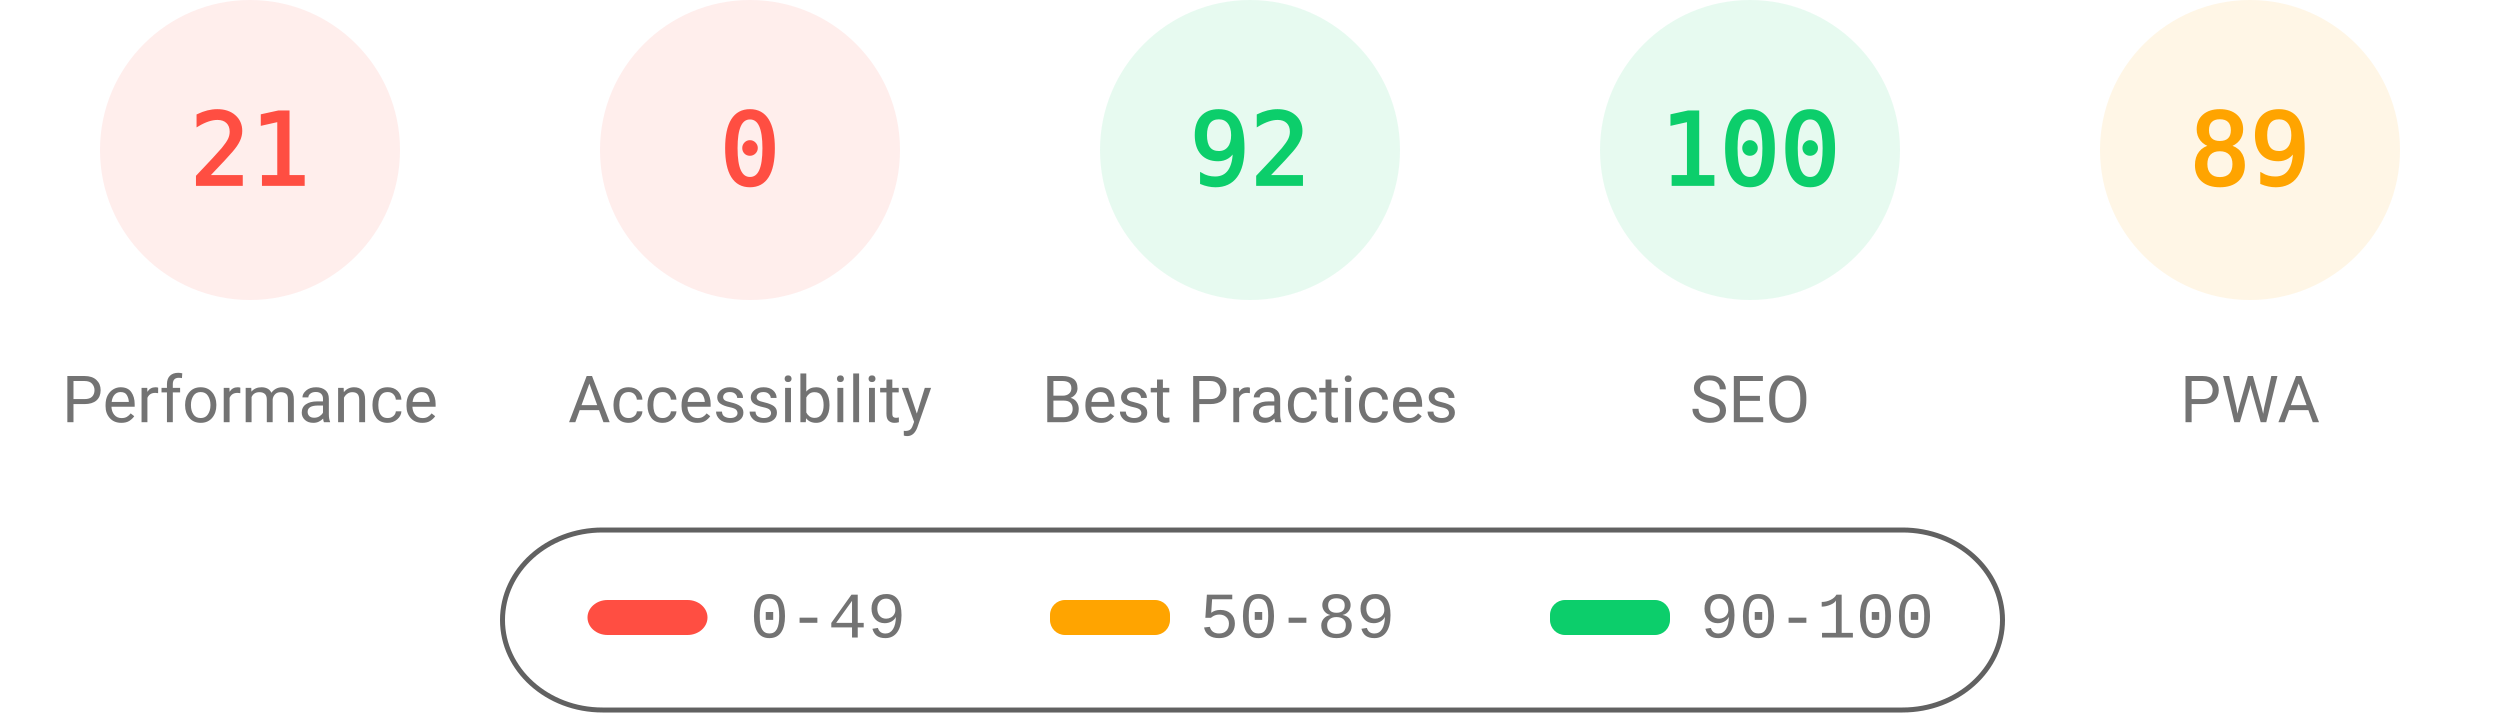
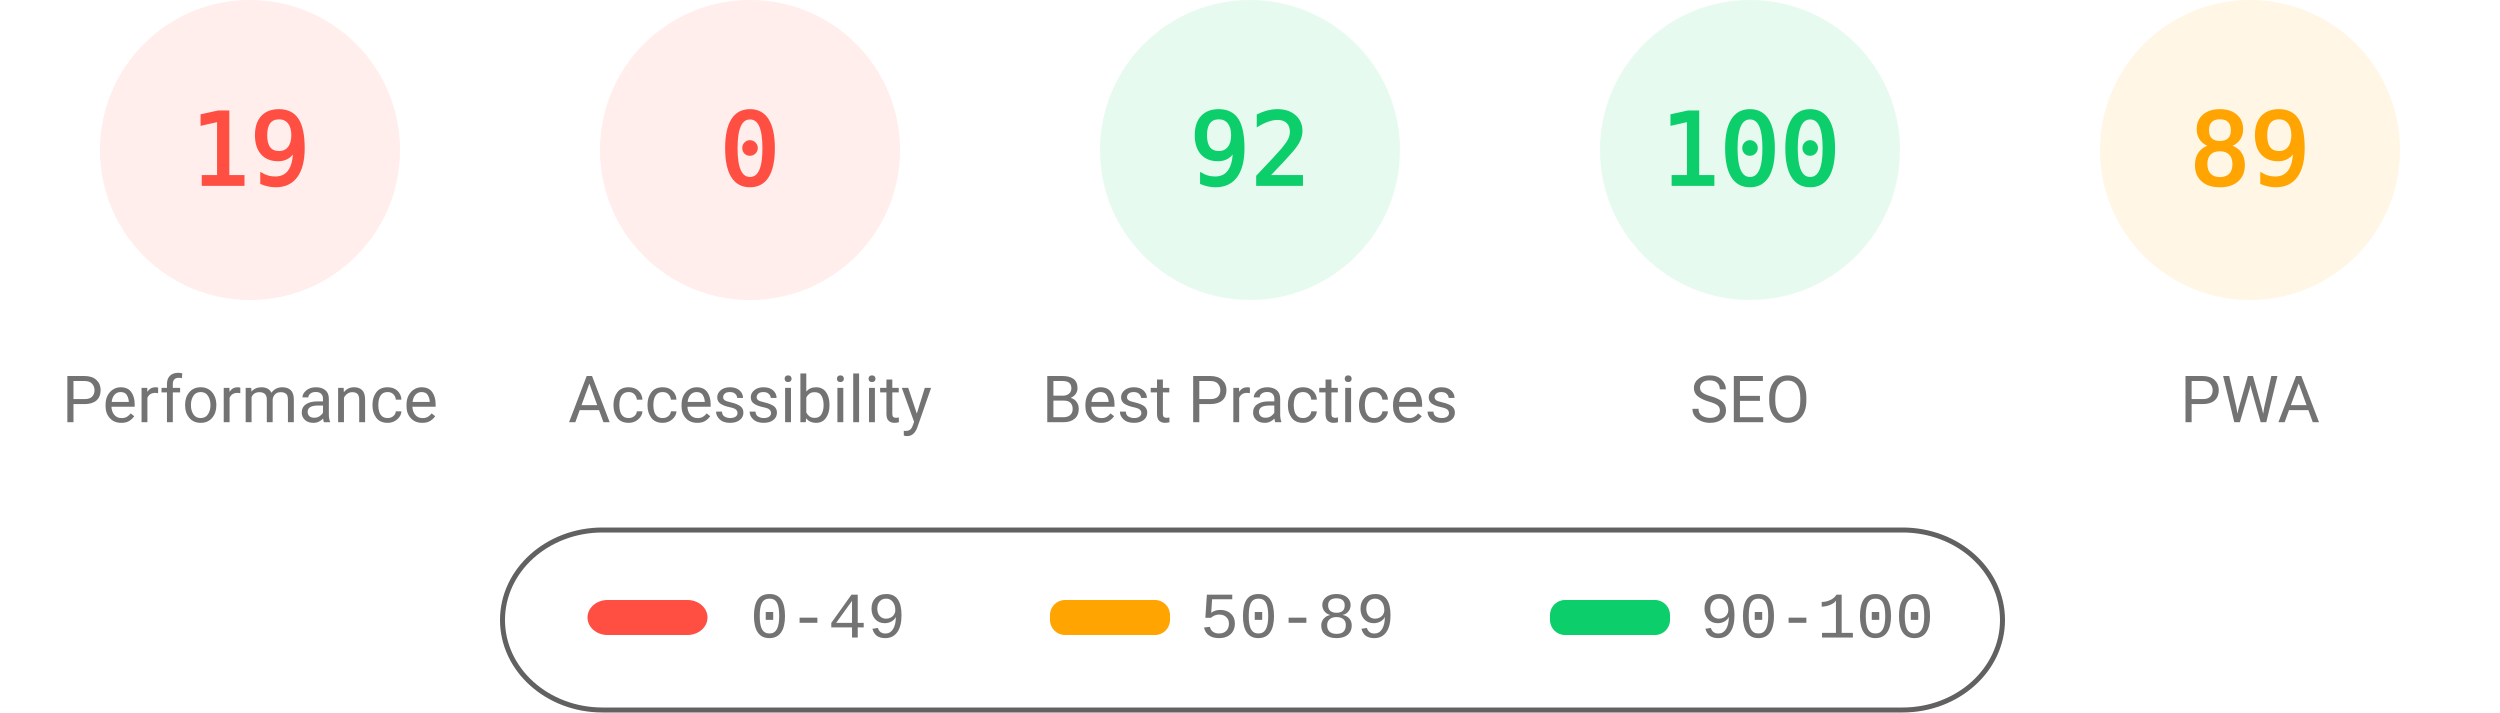
<svg xmlns="http://www.w3.org/2000/svg" fill="none" width="1000" height="285">
  <style>.gauge-base{opacity:.1}.gauge-arc{fill:none;animation-delay:250ms;stroke-linecap:round;transform:rotate(-90deg);transform-origin:100px 60px;animation:load-gauge 1s ease forwards}.guage-text{font-size:40px;font-family:monospace;text-align:center}.guage-red{color:#ff4e42;fill:#ff4e42;stroke:#ff4e42}.guage-orange{color:#ffa400;fill:#ffa400;stroke:#ffa400}.guage-green{color:#0cce6b;fill:#0cce6b;stroke:#0cce6b}.guage-undefined{color:#5c5c5c;fill:#5c5c5c;stroke:#5c5c5c}.guage-title{color:#737373;fill:#737373;stroke:none;font-size:26px;line-height:26px;font-family:Roboto,Halvetica,Arial,sans-serif}@keyframes load-gauge{from{stroke-dasharray:0 352.858}}</style>
  <svg class="guage-div guage-perf guage-red" viewBox="0 0 200 200" width="200" height="200">
    <circle class="gauge-base" r="56" cx="100" cy="60" stroke-width="8" />
-     <circle class="gauge-arc guage-arc-1" r="56" cx="100" cy="60" stroke-width="8" style="stroke-dasharray:73.89,351.858" />
-     <text class="guage-text" x="100" y="60" alignment-baseline="central" dominant-baseline="central" text-anchor="middle">21</text>
+     <circle class="gauge-arc guage-arc-1" r="56" cx="100" cy="60" stroke-width="8" style="stroke-dasharray:66.853,351.858" />
+     <text class="guage-text" x="100" y="60" alignment-baseline="central" dominant-baseline="central" text-anchor="middle">19</text>
    <text class="guage-title" x="100" y="160" alignment-baseline="central" dominant-baseline="central" text-anchor="middle">Performance</text>
  </svg>
  <svg class="guage-div guage-acc guage-red" viewBox="0 0 200 200" width="200" height="200" x="200">
    <circle class="gauge-base" r="56" cx="100" cy="60" stroke-width="8" />
    <circle class="gauge-arc guage-arc-2" r="56" cx="100" cy="60" stroke-width="8" style="stroke-dasharray:0,351.858" />
    <text class="guage-text" x="100" y="60" alignment-baseline="central" dominant-baseline="central" text-anchor="middle">0</text>
    <text class="guage-title" x="100" y="160" alignment-baseline="central" dominant-baseline="central" text-anchor="middle">Accessibility</text>
  </svg>
  <svg class="guage-div guage-best guage-green" viewBox="0 0 200 200" width="200" height="200" x="400">
    <circle class="gauge-base" r="56" cx="100" cy="60" stroke-width="8" />
    <circle class="gauge-arc guage-arc-3" r="56" cx="100" cy="60" stroke-width="8" style="stroke-dasharray:323.709,351.858" />
    <text class="guage-text" x="100" y="60" alignment-baseline="central" dominant-baseline="central" text-anchor="middle">92</text>
    <text class="guage-title" x="100" y="160" alignment-baseline="central" dominant-baseline="central" text-anchor="middle">Best Practices</text>
  </svg>
  <svg class="guage-div guage-seo guage-green" viewBox="0 0 200 200" width="200" height="200" x="600">
    <circle class="gauge-base" r="56" cx="100" cy="60" stroke-width="8" />
    <circle class="gauge-arc guage-arc-4" r="56" cx="100" cy="60" stroke-width="8" style="stroke-dasharray:351.858,351.858" />
    <text class="guage-text" x="100" y="60" alignment-baseline="central" dominant-baseline="central" text-anchor="middle">100</text>
    <text class="guage-title" x="100" y="160" alignment-baseline="central" dominant-baseline="central" text-anchor="middle">SEO</text>
  </svg>
  <svg class="guage-div guage-pwa guage-orange" viewBox="0 0 200 200" width="200" height="200" x="800">
    <circle class="gauge-base" r="56" cx="100" cy="60" stroke-width="8" />
    <circle class="gauge-arc guage-arc-4" r="56" cx="100" cy="60" stroke-width="8" style="stroke-dasharray:313.154,351.858" />
    <text class="guage-text" x="100" y="60" alignment-baseline="central" dominant-baseline="central" text-anchor="middle">89</text>
    <text class="guage-title" x="100" y="160" alignment-baseline="central" dominant-baseline="central" text-anchor="middle">PWA</text>
  </svg>
  <svg width="604" height="76" x="200" y="210">
    <path fill="none" id="canvas_background" d="M-1-1h604v80H-1z" />
    <rect fill-opacity="0" stroke="#616161" stroke-width="2" rx="40" id="svg_2" height="72" width="600" y="2" x="1" fill="#000" />
    <rect stroke="#000" rx="8" id="svg_3" height="14" width="48" y="30" x="35" stroke-opacity="null" stroke-width="0" fill="#ff4e42" />
    <rect stroke="#000" rx="6" id="svg_4" height="14" width="48" y="30" x="220" stroke-opacity="null" stroke-width="0" fill="#ffa400" />
    <rect stroke="#000" rx="6" id="svg_5" height="14" width="48" y="30" x="420" stroke-opacity="null" stroke-width="0" fill="#0cce6b" />
    <text xml:space="preserve" text-anchor="start" font-family="'Courier New', Courier, monospace" font-size="26" id="svg_6" y="45" x="100" stroke-opacity="null" stroke-width="0" stroke="#000" fill="#737373">0-49</text>
    <text xml:space="preserve" text-anchor="start" font-family="'Courier New', Courier, monospace" font-size="26" id="svg_7" y="45" x="280" stroke-opacity="null" stroke-width="0" stroke="#000" fill="#737373">50-89</text>
    <text xml:space="preserve" text-anchor="start" font-family="'Courier New', Courier, monospace" font-size="26" id="svg_8" y="45" x="480" stroke-opacity="null" stroke-width="0" stroke="#000" fill="#737373">90-100</text>
  </svg>
</svg>
